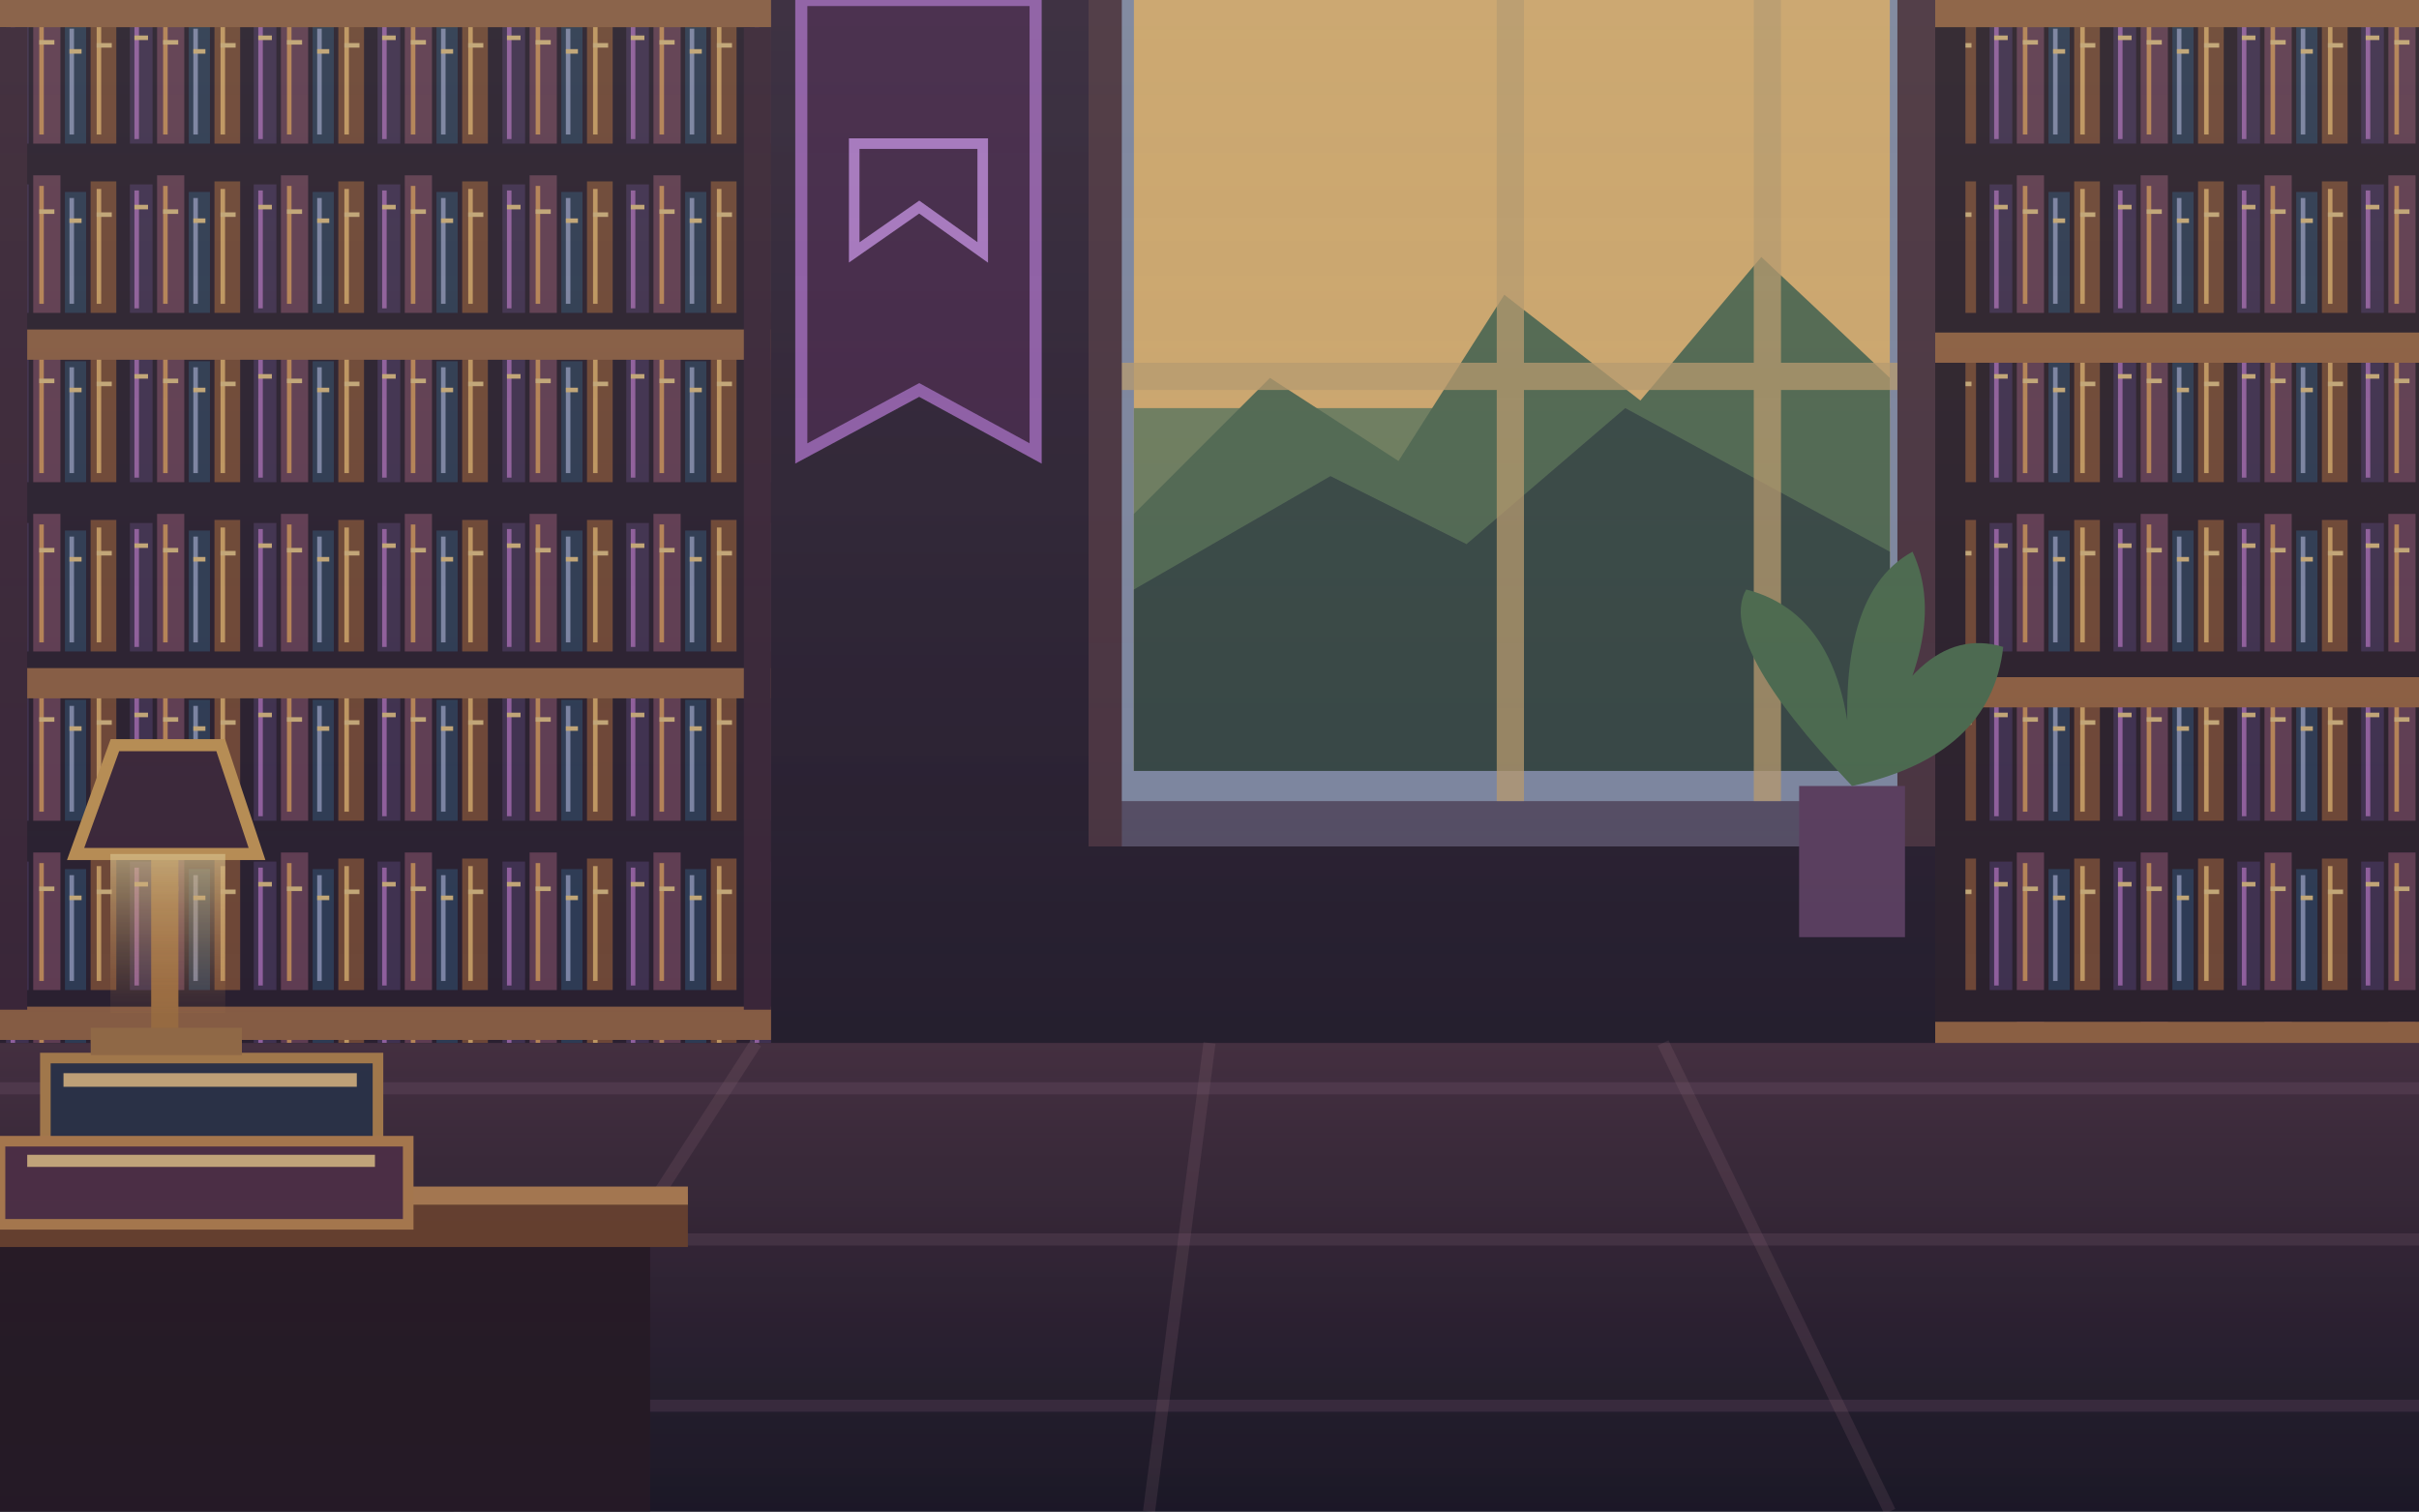
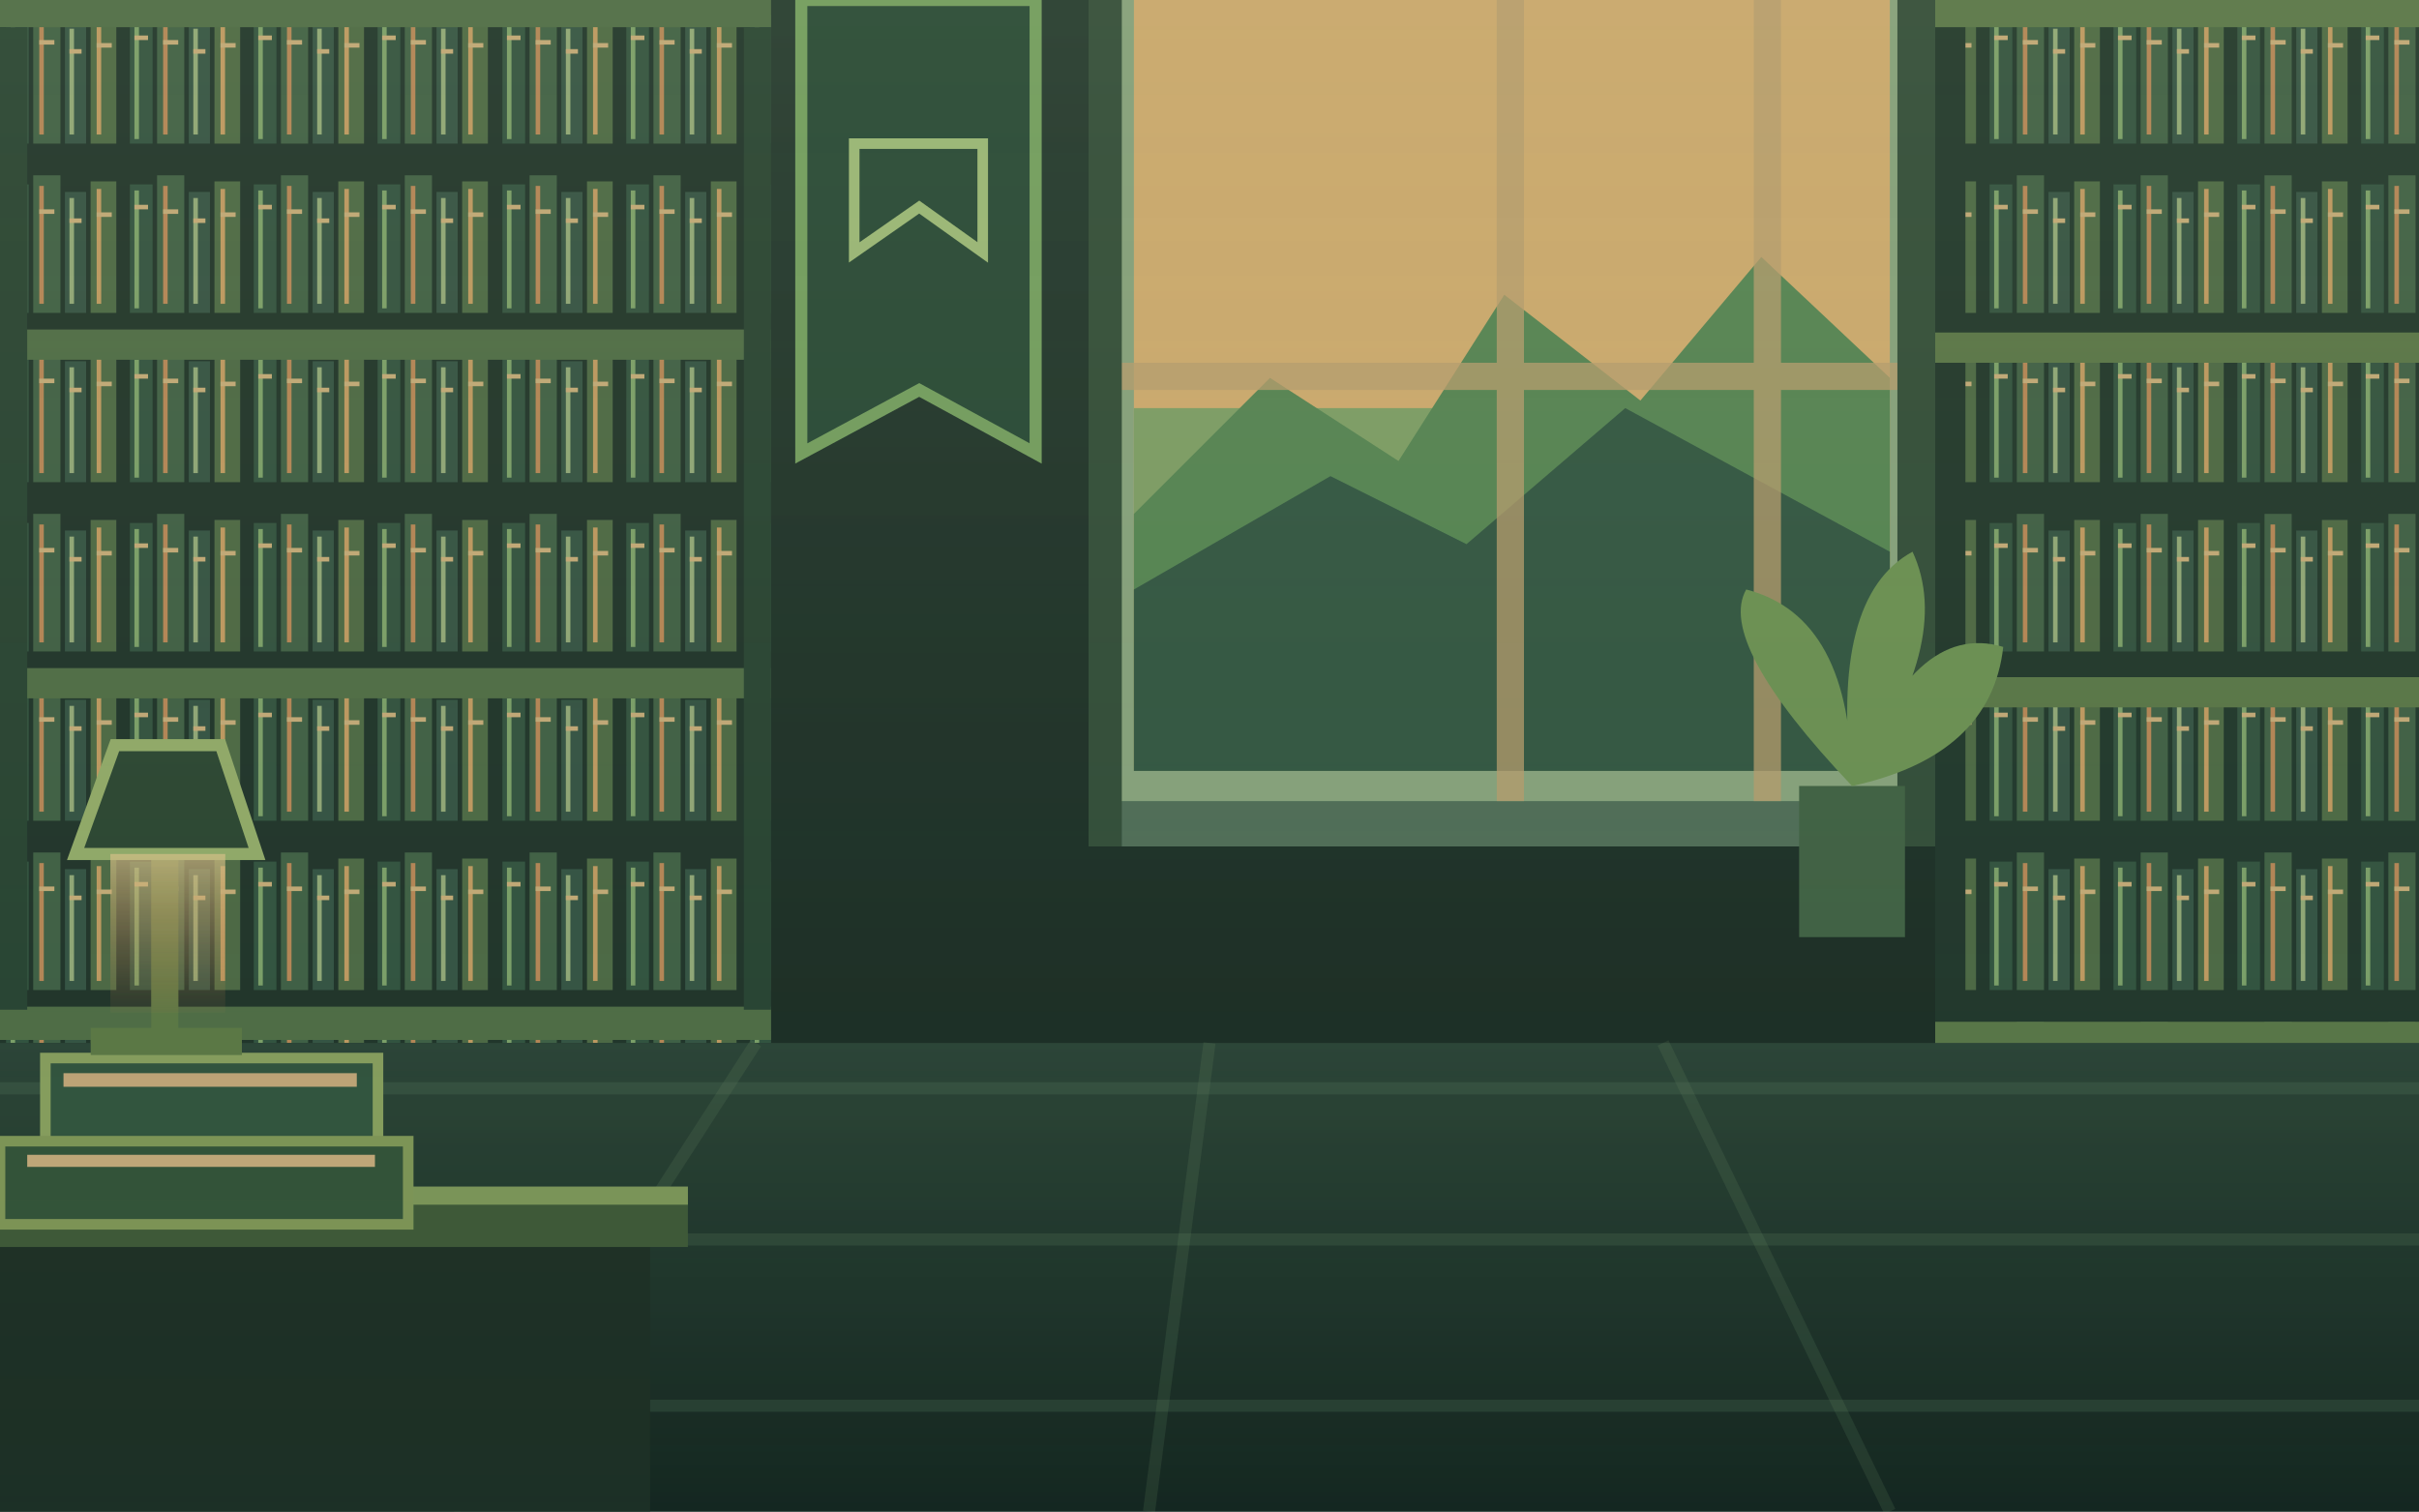
<svg xmlns="http://www.w3.org/2000/svg" width="1600" height="1000" viewBox="0 0 1600 1000">
  <defs>
    <linearGradient id="wall" x2="0" y2="1">
-       <stop stop-color="#30243f" />
-       <stop offset="1" stop-color="#171525" />
+       <stop stop-color="#203b31" />
+       <stop offset="1" stop-color="#10251f" />
    </linearGradient>
    <linearGradient id="sun" x2="0" y2="1">
      <stop stop-color="#ffe5a0" stop-opacity=".9" />
      <stop offset="1" stop-color="#d88d4a" stop-opacity=".08" />
    </linearGradient>
    <linearGradient id="floor" x2="0" y2="1">
-       <stop stop-color="#463044" />
-       <stop offset="1" stop-color="#171525" />
+       <stop stop-color="#29483a" />
+       <stop offset="1" stop-color="#10251f" />
    </linearGradient>
    <pattern id="pixel" width="8" height="8" patternUnits="userSpaceOnUse">
      <path d="M0 0h8v8H0z" fill="#fff" opacity=".018" />
    </pattern>
    <pattern id="books" width="82" height="112" patternUnits="userSpaceOnUse">
-       <rect x="4" y="10" width="15" height="85" fill="#3f3158" />
-       <rect x="7" y="14" width="3" height="78" fill="#a66cbb" />
-       <rect x="22" y="4" width="18" height="91" fill="#68405b" />
+       <rect x="4" y="10" width="15" height="85" fill="#315a45" />
+       <rect x="7" y="14" width="3" height="78" fill="#8dbb79" />
+       <rect x="22" y="4" width="18" height="91" fill="#426b4c" />
      <rect x="26" y="11" width="3" height="78" fill="#d69a62" />
-       <rect x="43" y="15" width="14" height="80" fill="#293e5d" />
-       <rect x="46" y="19" width="3" height="70" fill="#8c9bc4" />
-       <rect x="60" y="8" width="17" height="87" fill="#7b4d38" />
+       <rect x="43" y="15" width="14" height="80" fill="#345b4a" />
+       <rect x="46" y="19" width="3" height="70" fill="#a8c58b" />
+       <rect x="60" y="8" width="17" height="87" fill="#52764b" />
      <rect x="64" y="13" width="3" height="76" fill="#e3b36f" />
      <path d="M7 25h9M26 28h10M46 34h8M64 30h10" stroke="#e8c78b" stroke-width="3" />
    </pattern>
  </defs>
  <rect width="1600" height="1000" fill="url(#wall)" />
-   <rect x="0" y="0" width="510" height="770" fill="#241c30" />
+   <rect x="0" y="0" width="510" height="770" fill="#1b342b" />
  <rect x="0" y="0" width="510" height="690" fill="url(#books)" />
-   <g fill="#9a6949">
+   <g fill="#557b4d">
    <rect x="0" y="0" width="510" height="18" />
    <rect x="0" y="218" width="510" height="20" />
    <rect x="0" y="442" width="510" height="20" />
    <rect x="0" y="666" width="510" height="22" />
  </g>
-   <g fill="#38243b">
+   <g fill="#254735">
    <rect x="0" y="18" width="18" height="650" />
    <rect x="492" y="18" width="18" height="650" />
  </g>
-   <rect x="1280" y="0" width="320" height="790" fill="#261d2c" />
+   <rect x="1280" y="0" width="320" height="790" fill="#1c382d" />
  <rect x="1300" y="0" width="300" height="710" fill="url(#books)" />
-   <g fill="#a16c48">
+   <g fill="#62864f">
    <rect x="1280" y="0" width="320" height="18" />
    <rect x="1280" y="220" width="320" height="20" />
    <rect x="1280" y="448" width="320" height="20" />
    <rect x="1280" y="676" width="320" height="22" />
  </g>
-   <rect x="720" y="0" width="560" height="560" fill="#5b5573" />
-   <rect x="740" y="0" width="520" height="530" fill="#8e9fc0" />
+   <rect x="720" y="0" width="560" height="560" fill="#557b64" />
+   <rect x="740" y="0" width="520" height="530" fill="#9bbd91" />
  <rect x="750" y="0" width="500" height="510" fill="#f4c77f" />
-   <rect x="750" y="270" width="500" height="240" fill="#79916d" />
-   <path d="M750 340l90-90 85 55 70-110 90 70 80-95 85 80v260H750z" fill="#55775c" />
-   <path d="M750 390l130-75 90 45 105-90 175 95v145H750z" fill="#344d4b" />
+   <rect x="750" y="270" width="500" height="240" fill="#8fb875" />
+   <path d="M750 340l90-90 85 55 70-110 90 70 80-95 85 80v260H750z" fill="#5d985e" />
+   <path d="M750 390l130-75 90 45 105-90 175 95v145H750z" fill="#315f48" />
  <g fill="#d8b77f" opacity=".75">
    <rect x="990" y="0" width="18" height="530" />
    <rect x="1160" y="0" width="18" height="530" />
    <rect x="740" y="240" width="520" height="18" />
  </g>
-   <rect x="720" y="0" width="22" height="560" fill="#4c3546" />
-   <rect x="1255" y="0" width="25" height="560" fill="#4c3546" />
-   <path d="M530 0h155v300l-77-42-78 42z" fill="#42244f" stroke="#a46ac9" stroke-width="8" />
-   <path d="M565 95h85v72l-42-30-43 30z" fill="none" stroke="#c28bea" stroke-width="7" />
+   <rect x="720" y="0" width="22" height="560" fill="#31533d" />
+   <rect x="1255" y="0" width="25" height="560" fill="#31533d" />
+   <path d="M530 0h155v300l-77-42-78 42z" fill="#244d39" stroke="#82b96d" stroke-width="8" />
+   <path d="M565 95h85v72l-42-30-43 30z" fill="none" stroke="#b5d98a" stroke-width="7" />
  <path d="M0 690h1600v310H0z" fill="url(#floor)" />
-   <path d="M0 720h1600M0 820h1600M0 930h1600" stroke="#8b6680" stroke-opacity=".25" stroke-width="8" />
-   <path d="M500 690L300 1000M800 690L760 1000M1100 690L1250 1000" stroke="#a87d8f" stroke-opacity=".18" stroke-width="8" />
-   <path d="M0 815h430v185H0z" fill="#241724" />
-   <path d="M0 790h455v35H0z" fill="#71452f" />
-   <path d="M0 785h455v12H0z" fill="#c18b59" />
-   <rect x="30" y="700" width="220" height="62" fill="#26324c" stroke="#bd8c52" stroke-width="7" />
+   <path d="M0 720h1600M0 820h1600M0 930h1600" stroke="#62896a" stroke-opacity=".25" stroke-width="8" />
+   <path d="M500 690L300 1000M800 690L760 1000M1100 690L1250 1000" stroke="#789b70" stroke-opacity=".18" stroke-width="8" />
+   <path d="M0 815h430v185H0z" fill="#1a3025" />
+   <path d="M0 790h455v35H0z" fill="#42633c" />
+   <path d="M0 785h455v12H0z" fill="#8eae65" />
+   <rect x="30" y="700" width="220" height="62" fill="#315b43" stroke="#9bb86b" stroke-width="7" />
  <rect x="42" y="710" width="194" height="9" fill="#e4c18a" />
-   <rect x="0" y="755" width="270" height="55" fill="#51304a" stroke="#c38b55" stroke-width="7" />
+   <rect x="0" y="755" width="270" height="55" fill="#345a3d" stroke="#91ad62" stroke-width="7" />
  <rect x="18" y="764" width="230" height="8" fill="#e7c48d" />
-   <rect x="100" y="550" width="18" height="145" fill="#b07b45" />
-   <path d="M50 565h120l-24-72H76z" fill="#39243c" stroke="#d9a75e" stroke-width="8" />
+   <rect x="100" y="550" width="18" height="145" fill="#66884b" />
+   <path d="M50 565h120l-24-72H76z" fill="#294a35" stroke="#a9c879" stroke-width="8" />
  <rect x="73" y="565" width="76" height="105" fill="url(#sun)" opacity=".8" />
-   <rect x="60" y="680" width="100" height="18" fill="#a8794b" />
-   <rect x="1190" y="520" width="70" height="100" fill="#61416c" />
-   <path d="M1225 520q-90-95-70-130q70 18 70 130q-15-125 40-155q28 60-40 155q40-110 100-92q-8 72-100 92" fill="#4d7957" />
+   <rect x="60" y="680" width="100" height="18" fill="#66884b" />
+   <rect x="1190" y="520" width="70" height="100" fill="#426d4a" />
+   <path d="M1225 520q-90-95-70-130q70 18 70 130q-15-125 40-155q28 60-40 155q40-110 100-92q-8 72-100 92" fill="#78a85d" />
  <rect width="1600" height="1000" fill="url(#sun)" opacity=".12" />
  <rect width="1600" height="1000" fill="url(#pixel)" />
-   <rect width="1600" height="1000" fill="#100d19" opacity=".18" />
+   <rect width="1600" height="1000" fill="#0d1b15" opacity=".18" />
</svg>
